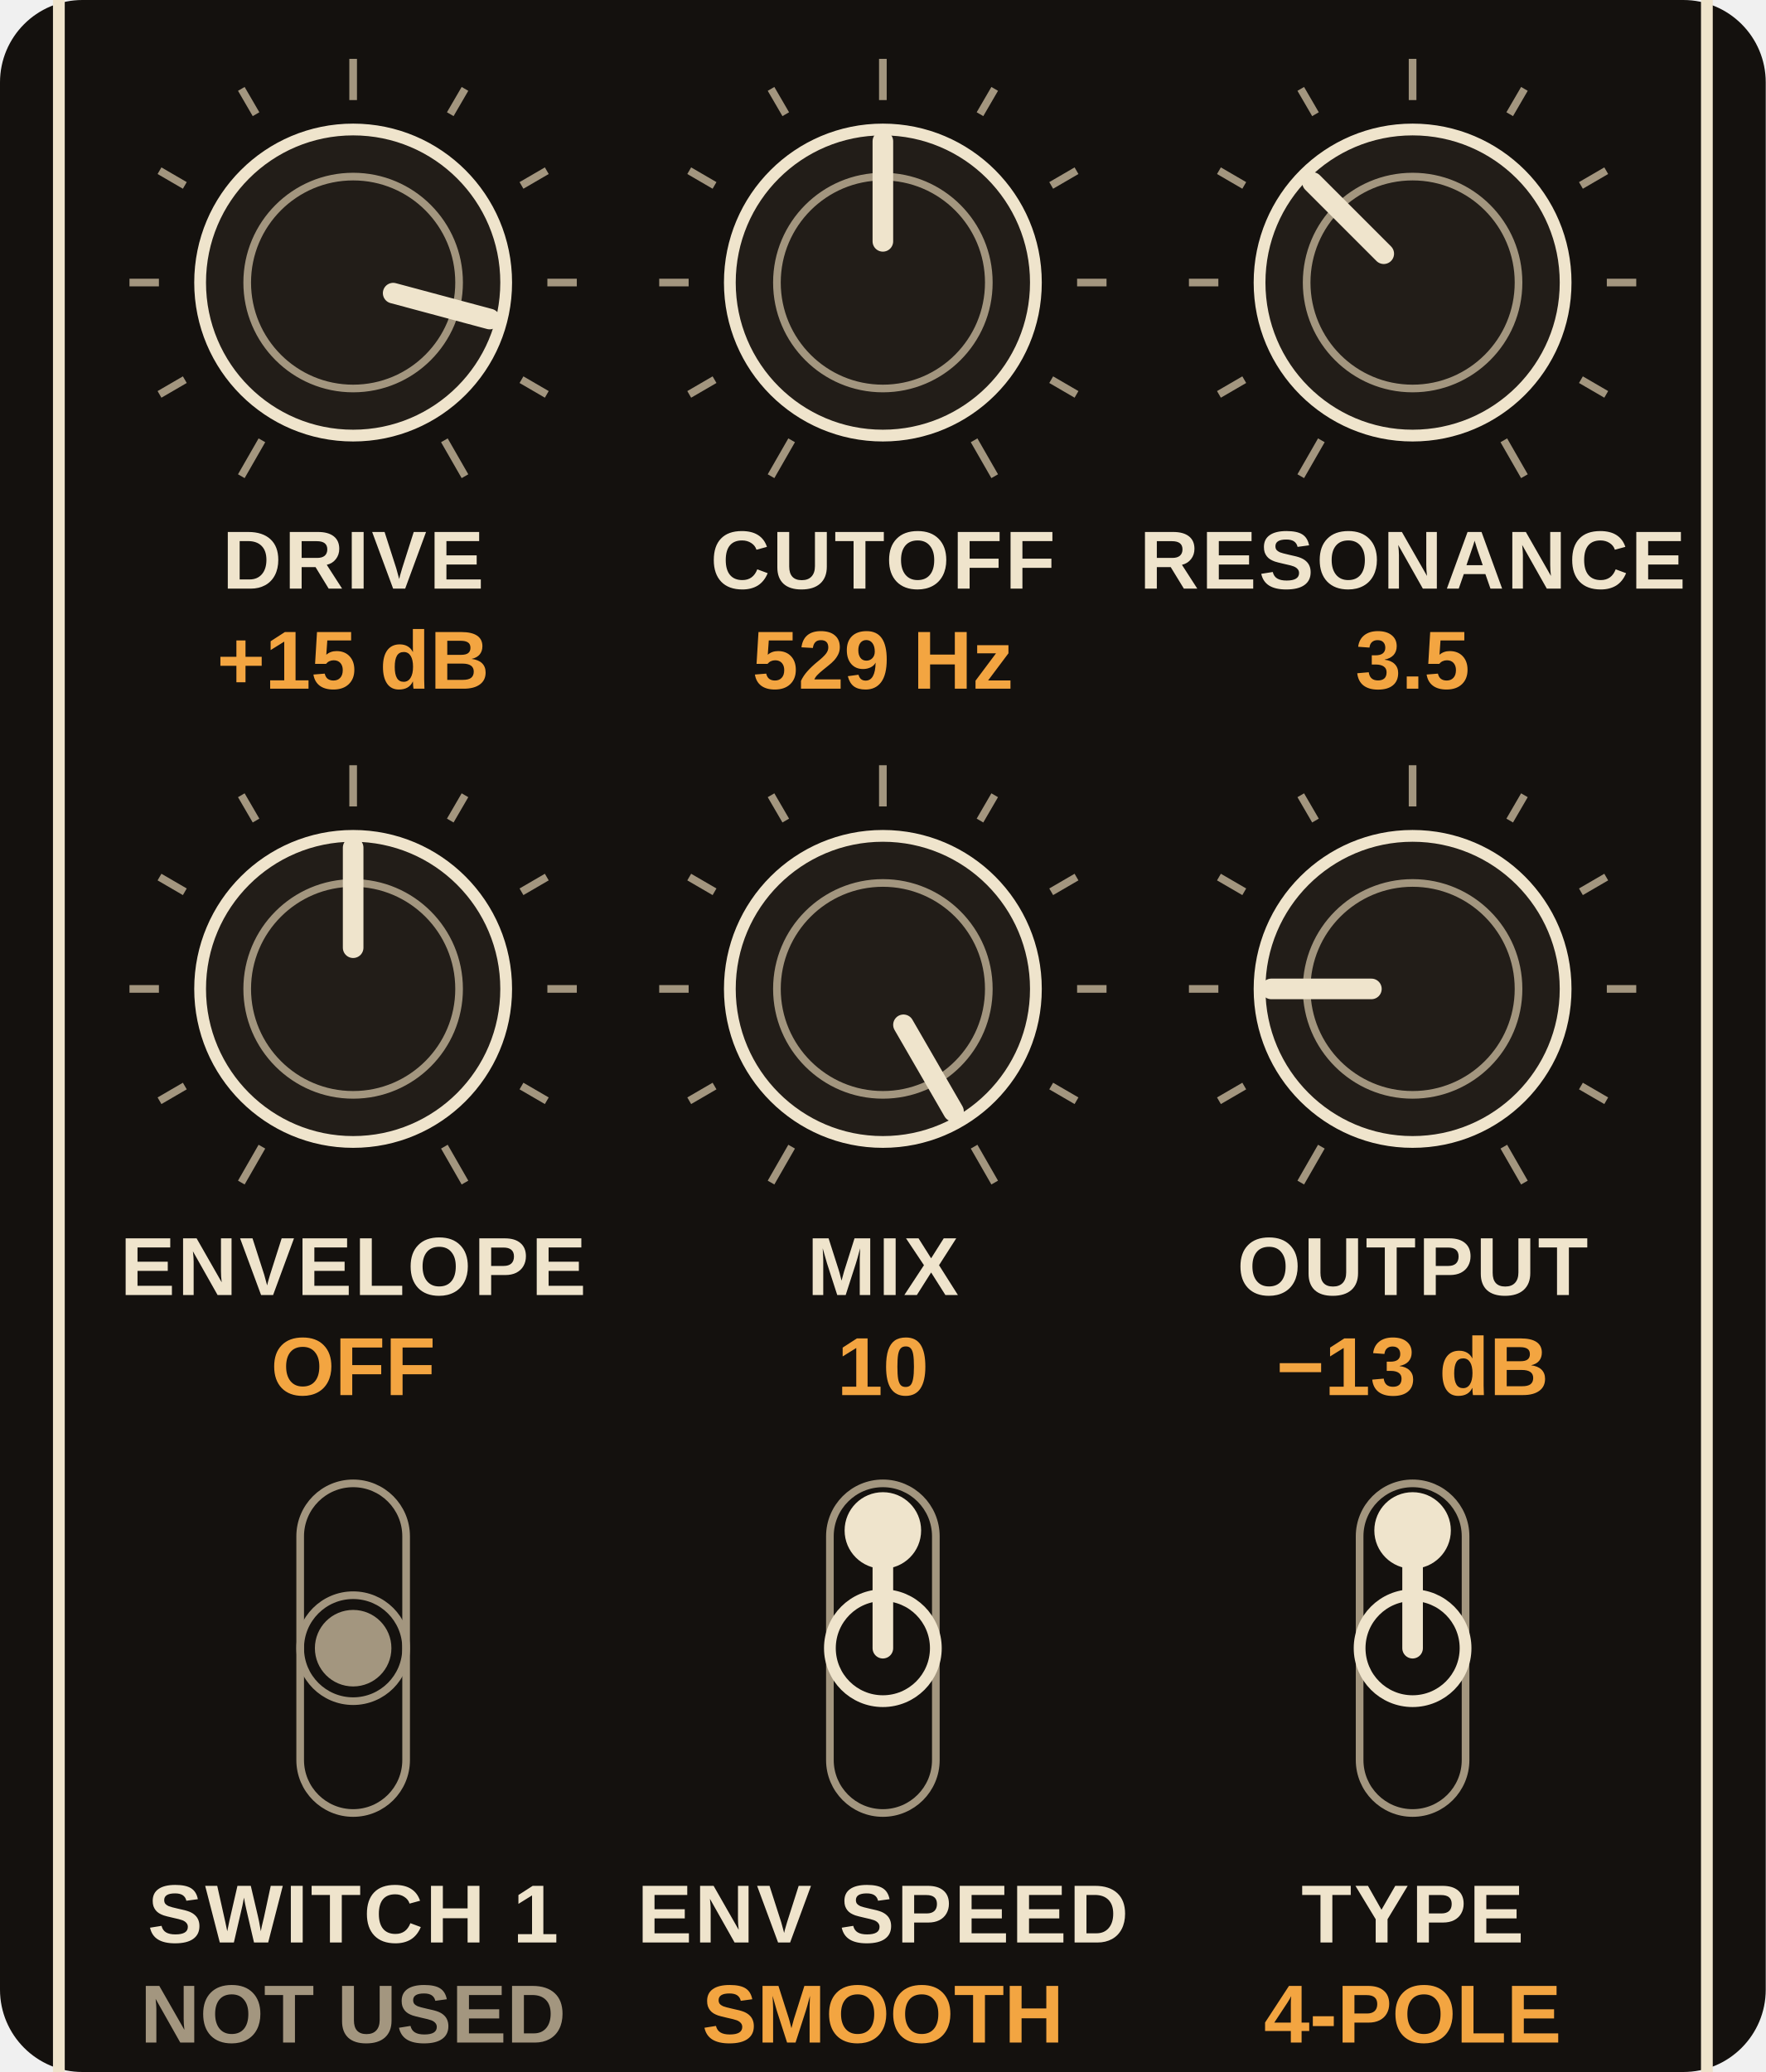
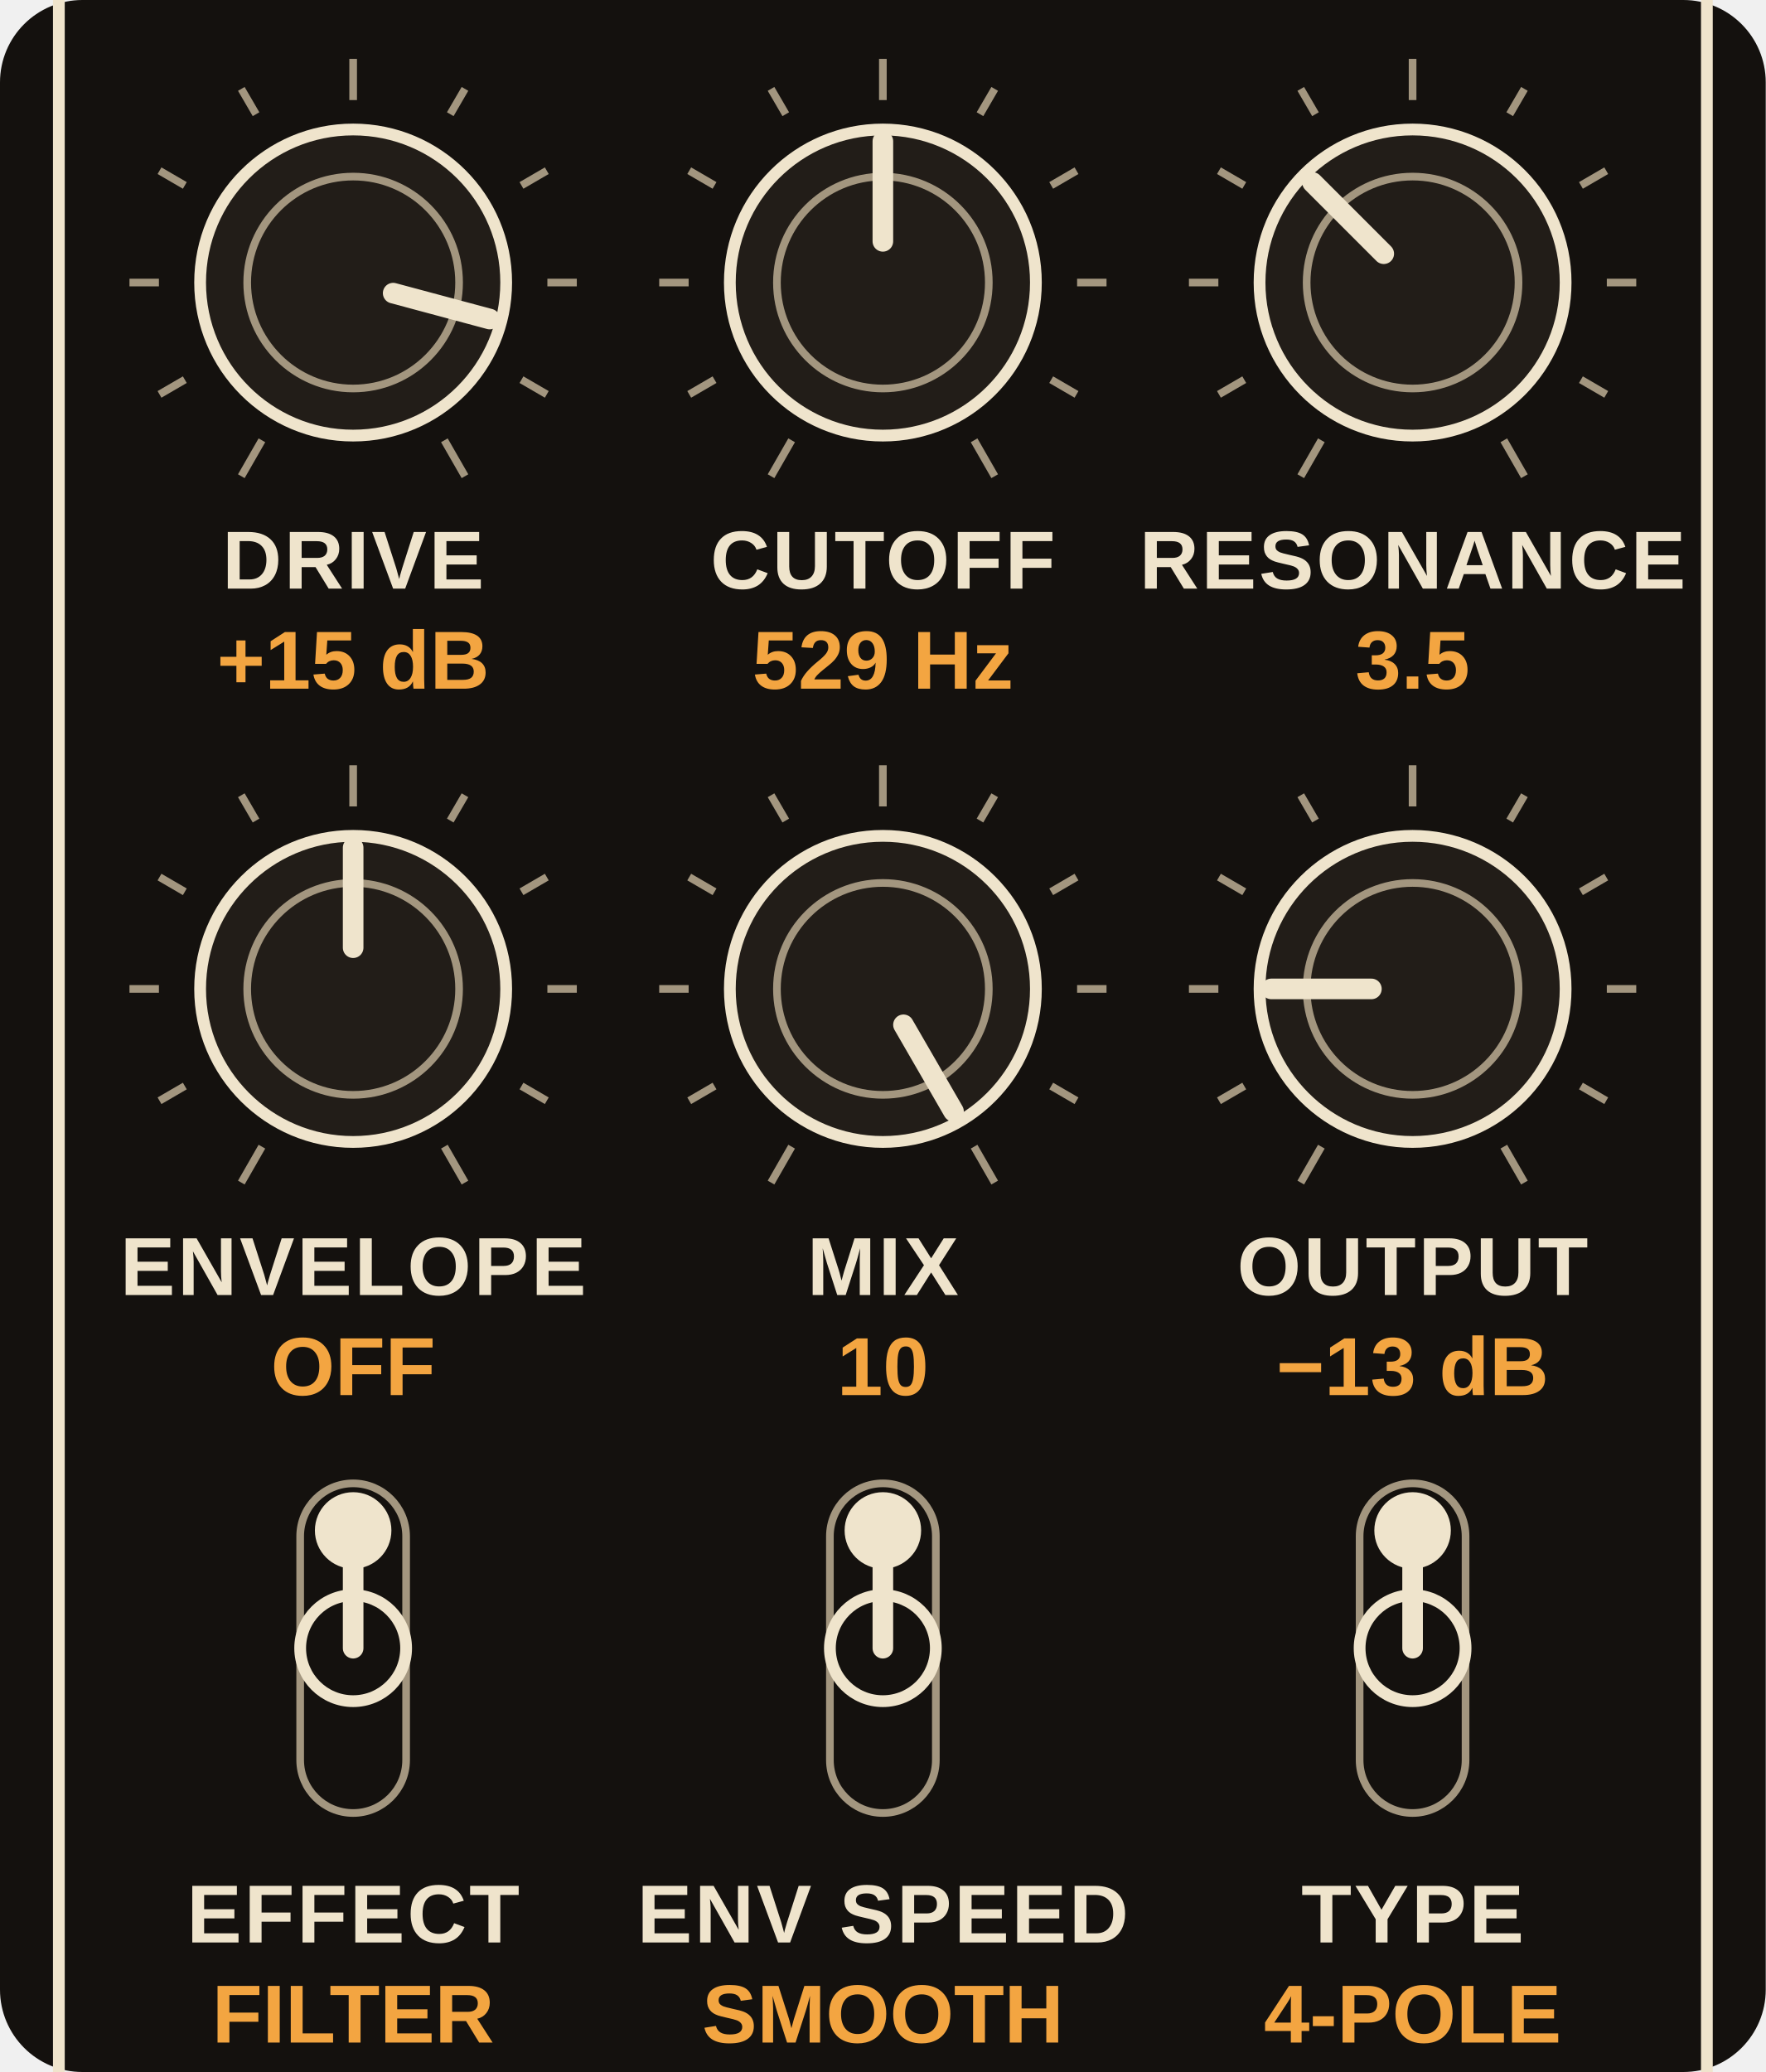
<svg xmlns="http://www.w3.org/2000/svg" viewBox="10 72 300 352" width="300" height="352">
  <style>.ln{stroke:#efe4cc;fill:none;stroke-width:2}.fs{stroke:#efe4cc;fill:none;stroke-width:2.5}.dm{stroke:#a3967f;fill:none;stroke-width:1.3}.kb{fill:#221d18;stroke:#efe4cc;stroke-width:2}.pt{stroke:#efe4cc;stroke-width:3.5;stroke-linecap:round}.pt.idle{stroke:#a3967f}.ball{fill:#efe4cc}.ball.idle{fill:#a3967f}.lb{font:600 14px "Barlow Semi Condensed","Arial Narrow",Arial,sans-serif;fill:#efe4cc;letter-spacing:.03em}.sm{font:500 13px "Barlow Semi Condensed","Arial Narrow",Arial,sans-serif;fill:#a3967f;letter-spacing:.03em}.vl{font:600 14px "Barlow Semi Condensed","Arial Narrow",Arial,sans-serif}.bd{fill:#ff4a2e}.bt{font:600 13px Barlow,Arial,sans-serif;fill:#fff}.led{fill:#ff4a2e}.glow{fill:#ff4a2e;opacity:.25}</style>
  <rect x="10" y="72" width="300" height="352" rx="14" fill="#14110e" />
  <rect class="ln" x="20" y="40" width="280" height="540" rx="18" />
  <line class="dm" x1="54.5" y1="146.8" x2="51" y2="152.9" />
  <line class="dm" x1="41.4" y1="136.5" x2="37.1" y2="139" />
  <line class="dm" x1="37" y1="120" x2="32" y2="120" />
  <line class="dm" x1="41.4" y1="103.5" x2="37.1" y2="101" />
  <line class="dm" x1="53.5" y1="91.4" x2="51" y2="87.1" />
  <line class="dm" x1="70" y1="89" x2="70" y2="82" />
  <line class="dm" x1="86.5" y1="91.4" x2="89" y2="87.1" />
  <line class="dm" x1="98.6" y1="103.5" x2="102.9" y2="101" />
  <line class="dm" x1="103" y1="120" x2="108" y2="120" />
  <line class="dm" x1="98.6" y1="136.5" x2="102.9" y2="139" />
  <line class="dm" x1="85.5" y1="146.8" x2="89" y2="152.9" />
  <circle class="kb" cx="70" cy="120" r="26" />
  <circle class="dm" cx="70" cy="120" r="18" />
  <line class="pt" x1="76.8" y1="121.8" x2="93.2" y2="126.2" />
  <text class="lb" x="70" y="172" text-anchor="middle">DRIVE</text>
  <text class="vl" x="70" y="189" text-anchor="middle" style="fill:#f3a541">+15 dB</text>
  <line class="dm" x1="144.5" y1="146.8" x2="141" y2="152.9" />
  <line class="dm" x1="131.4" y1="136.5" x2="127.1" y2="139" />
  <line class="dm" x1="127" y1="120" x2="122" y2="120" />
  <line class="dm" x1="131.4" y1="103.5" x2="127.1" y2="101" />
  <line class="dm" x1="143.5" y1="91.4" x2="141" y2="87.1" />
  <line class="dm" x1="160" y1="89" x2="160" y2="82" />
  <line class="dm" x1="176.5" y1="91.4" x2="179" y2="87.1" />
  <line class="dm" x1="188.6" y1="103.5" x2="192.9" y2="101" />
  <line class="dm" x1="193" y1="120" x2="198" y2="120" />
  <line class="dm" x1="188.6" y1="136.5" x2="192.9" y2="139" />
  <line class="dm" x1="175.5" y1="146.8" x2="179" y2="152.9" />
  <circle class="kb" cx="160" cy="120" r="26" />
  <circle class="dm" cx="160" cy="120" r="18" />
  <line class="pt" x1="160" y1="113" x2="160" y2="96" />
  <text class="lb" x="160" y="172" text-anchor="middle">CUTOFF</text>
  <text class="vl" x="160" y="189" text-anchor="middle" style="fill:#f3a541">529 Hz</text>
  <line class="dm" x1="234.5" y1="146.8" x2="231" y2="152.9" />
  <line class="dm" x1="221.4" y1="136.5" x2="217.1" y2="139" />
  <line class="dm" x1="217" y1="120" x2="212" y2="120" />
  <line class="dm" x1="221.4" y1="103.5" x2="217.1" y2="101" />
  <line class="dm" x1="233.5" y1="91.4" x2="231" y2="87.1" />
  <line class="dm" x1="250" y1="89" x2="250" y2="82" />
  <line class="dm" x1="266.5" y1="91.4" x2="269" y2="87.1" />
  <line class="dm" x1="278.6" y1="103.5" x2="282.9" y2="101" />
  <line class="dm" x1="283" y1="120" x2="288" y2="120" />
  <line class="dm" x1="278.6" y1="136.5" x2="282.9" y2="139" />
  <line class="dm" x1="265.5" y1="146.8" x2="269" y2="152.9" />
  <circle class="kb" cx="250" cy="120" r="26" />
  <circle class="dm" cx="250" cy="120" r="18" />
  <line class="pt" x1="245.1" y1="115.1" x2="233" y2="103" />
  <text class="lb" x="250" y="172" text-anchor="middle">RESONANCE</text>
  <text class="vl" x="250" y="189" text-anchor="middle" style="fill:#f3a541">3.5</text>
  <line class="dm" x1="54.5" y1="266.8" x2="51" y2="272.9" />
  <line class="dm" x1="41.4" y1="256.5" x2="37.1" y2="259" />
  <line class="dm" x1="37" y1="240" x2="32" y2="240" />
  <line class="dm" x1="41.4" y1="223.5" x2="37.1" y2="221" />
  <line class="dm" x1="53.5" y1="211.4" x2="51" y2="207.1" />
  <line class="dm" x1="70" y1="209" x2="70" y2="202" />
  <line class="dm" x1="86.5" y1="211.4" x2="89" y2="207.1" />
  <line class="dm" x1="98.6" y1="223.5" x2="102.9" y2="221" />
  <line class="dm" x1="103" y1="240" x2="108" y2="240" />
  <line class="dm" x1="98.6" y1="256.5" x2="102.9" y2="259" />
  <line class="dm" x1="85.5" y1="266.8" x2="89" y2="272.9" />
  <circle class="kb" cx="70" cy="240" r="26" />
  <circle class="dm" cx="70" cy="240" r="18" />
  <line class="pt" x1="70" y1="233" x2="70" y2="216" />
  <text class="lb" x="70" y="292" text-anchor="middle">ENVELOPE</text>
  <text class="vl" x="70" y="309" text-anchor="middle" style="fill:#f3a541">OFF</text>
  <line class="dm" x1="144.5" y1="266.8" x2="141" y2="272.9" />
  <line class="dm" x1="131.4" y1="256.5" x2="127.1" y2="259" />
  <line class="dm" x1="127" y1="240" x2="122" y2="240" />
  <line class="dm" x1="131.4" y1="223.5" x2="127.1" y2="221" />
  <line class="dm" x1="143.5" y1="211.4" x2="141" y2="207.1" />
  <line class="dm" x1="160" y1="209" x2="160" y2="202" />
  <line class="dm" x1="176.5" y1="211.4" x2="179" y2="207.1" />
  <line class="dm" x1="188.6" y1="223.5" x2="192.9" y2="221" />
  <line class="dm" x1="193" y1="240" x2="198" y2="240" />
  <line class="dm" x1="188.6" y1="256.5" x2="192.9" y2="259" />
  <line class="dm" x1="175.5" y1="266.8" x2="179" y2="272.9" />
  <circle class="kb" cx="160" cy="240" r="26" />
  <circle class="dm" cx="160" cy="240" r="18" />
  <line class="pt" x1="163.5" y1="246.1" x2="172" y2="260.8" />
  <text class="lb" x="160" y="292" text-anchor="middle">MIX</text>
  <text class="vl" x="160" y="309" text-anchor="middle" style="fill:#f3a541">10</text>
  <line class="dm" x1="234.5" y1="266.8" x2="231" y2="272.9" />
  <line class="dm" x1="221.4" y1="256.5" x2="217.1" y2="259" />
  <line class="dm" x1="217" y1="240" x2="212" y2="240" />
  <line class="dm" x1="221.4" y1="223.5" x2="217.1" y2="221" />
  <line class="dm" x1="233.5" y1="211.4" x2="231" y2="207.1" />
  <line class="dm" x1="250" y1="209" x2="250" y2="202" />
  <line class="dm" x1="266.5" y1="211.4" x2="269" y2="207.1" />
  <line class="dm" x1="278.6" y1="223.5" x2="282.9" y2="221" />
  <line class="dm" x1="283" y1="240" x2="288" y2="240" />
  <line class="dm" x1="278.6" y1="256.5" x2="282.9" y2="259" />
  <line class="dm" x1="265.5" y1="266.8" x2="269" y2="272.9" />
  <circle class="kb" cx="250" cy="240" r="26" />
  <circle class="dm" cx="250" cy="240" r="18" />
  <line class="pt" x1="243" y1="240" x2="226" y2="240" />
  <text class="lb" x="250" y="292" text-anchor="middle">OUTPUT</text>
  <text class="vl" x="250" y="309" text-anchor="middle" style="fill:#f3a541">−13 dB</text>
  <rect class="dm" x="61" y="324" width="18" height="56" rx="9" />
-   <circle class="dm" cx="70" cy="352" r="9" />
-   <line class="pt idle" x1="70" y1="352" x2="70" y2="352" />
-   <circle class="ball idle" cx="70" cy="352" r="6.5" />
-   <text class="lb" x="70" y="402" text-anchor="middle">SWITCH 1</text>
-   <text class="vl" x="70" y="419" text-anchor="middle" style="fill:#a3967f">NOT USED</text>
+   <circle class="ln" cx="70" cy="352" r="9" />
+   <line class="pt" x1="70" y1="352" x2="70" y2="332" />
+   <circle class="ball" cx="70" cy="332" r="6.5" />
+   <text class="lb" x="70" y="402" text-anchor="middle">EFFECT</text>
+   <text class="vl" x="70" y="419" text-anchor="middle" style="fill:#f3a541">FILTER</text>
  <rect class="dm" x="151" y="324" width="18" height="56" rx="9" />
  <circle class="ln" cx="160" cy="352" r="9" />
  <line class="pt" x1="160" y1="352" x2="160" y2="332" />
  <circle class="ball" cx="160" cy="332" r="6.5" />
  <text class="lb" x="160" y="402" text-anchor="middle">ENV SPEED</text>
  <text class="vl" x="160" y="419" text-anchor="middle" style="fill:#f3a541">SMOOTH</text>
  <rect class="dm" x="241" y="324" width="18" height="56" rx="9" />
  <circle class="ln" cx="250" cy="352" r="9" />
  <line class="pt" x1="250" y1="352" x2="250" y2="332" />
  <circle class="ball" cx="250" cy="332" r="6.5" />
  <text class="lb" x="250" y="402" text-anchor="middle">TYPE</text>
  <text class="vl" x="250" y="419" text-anchor="middle" style="fill:#f3a541">4-POLE</text>
</svg>
